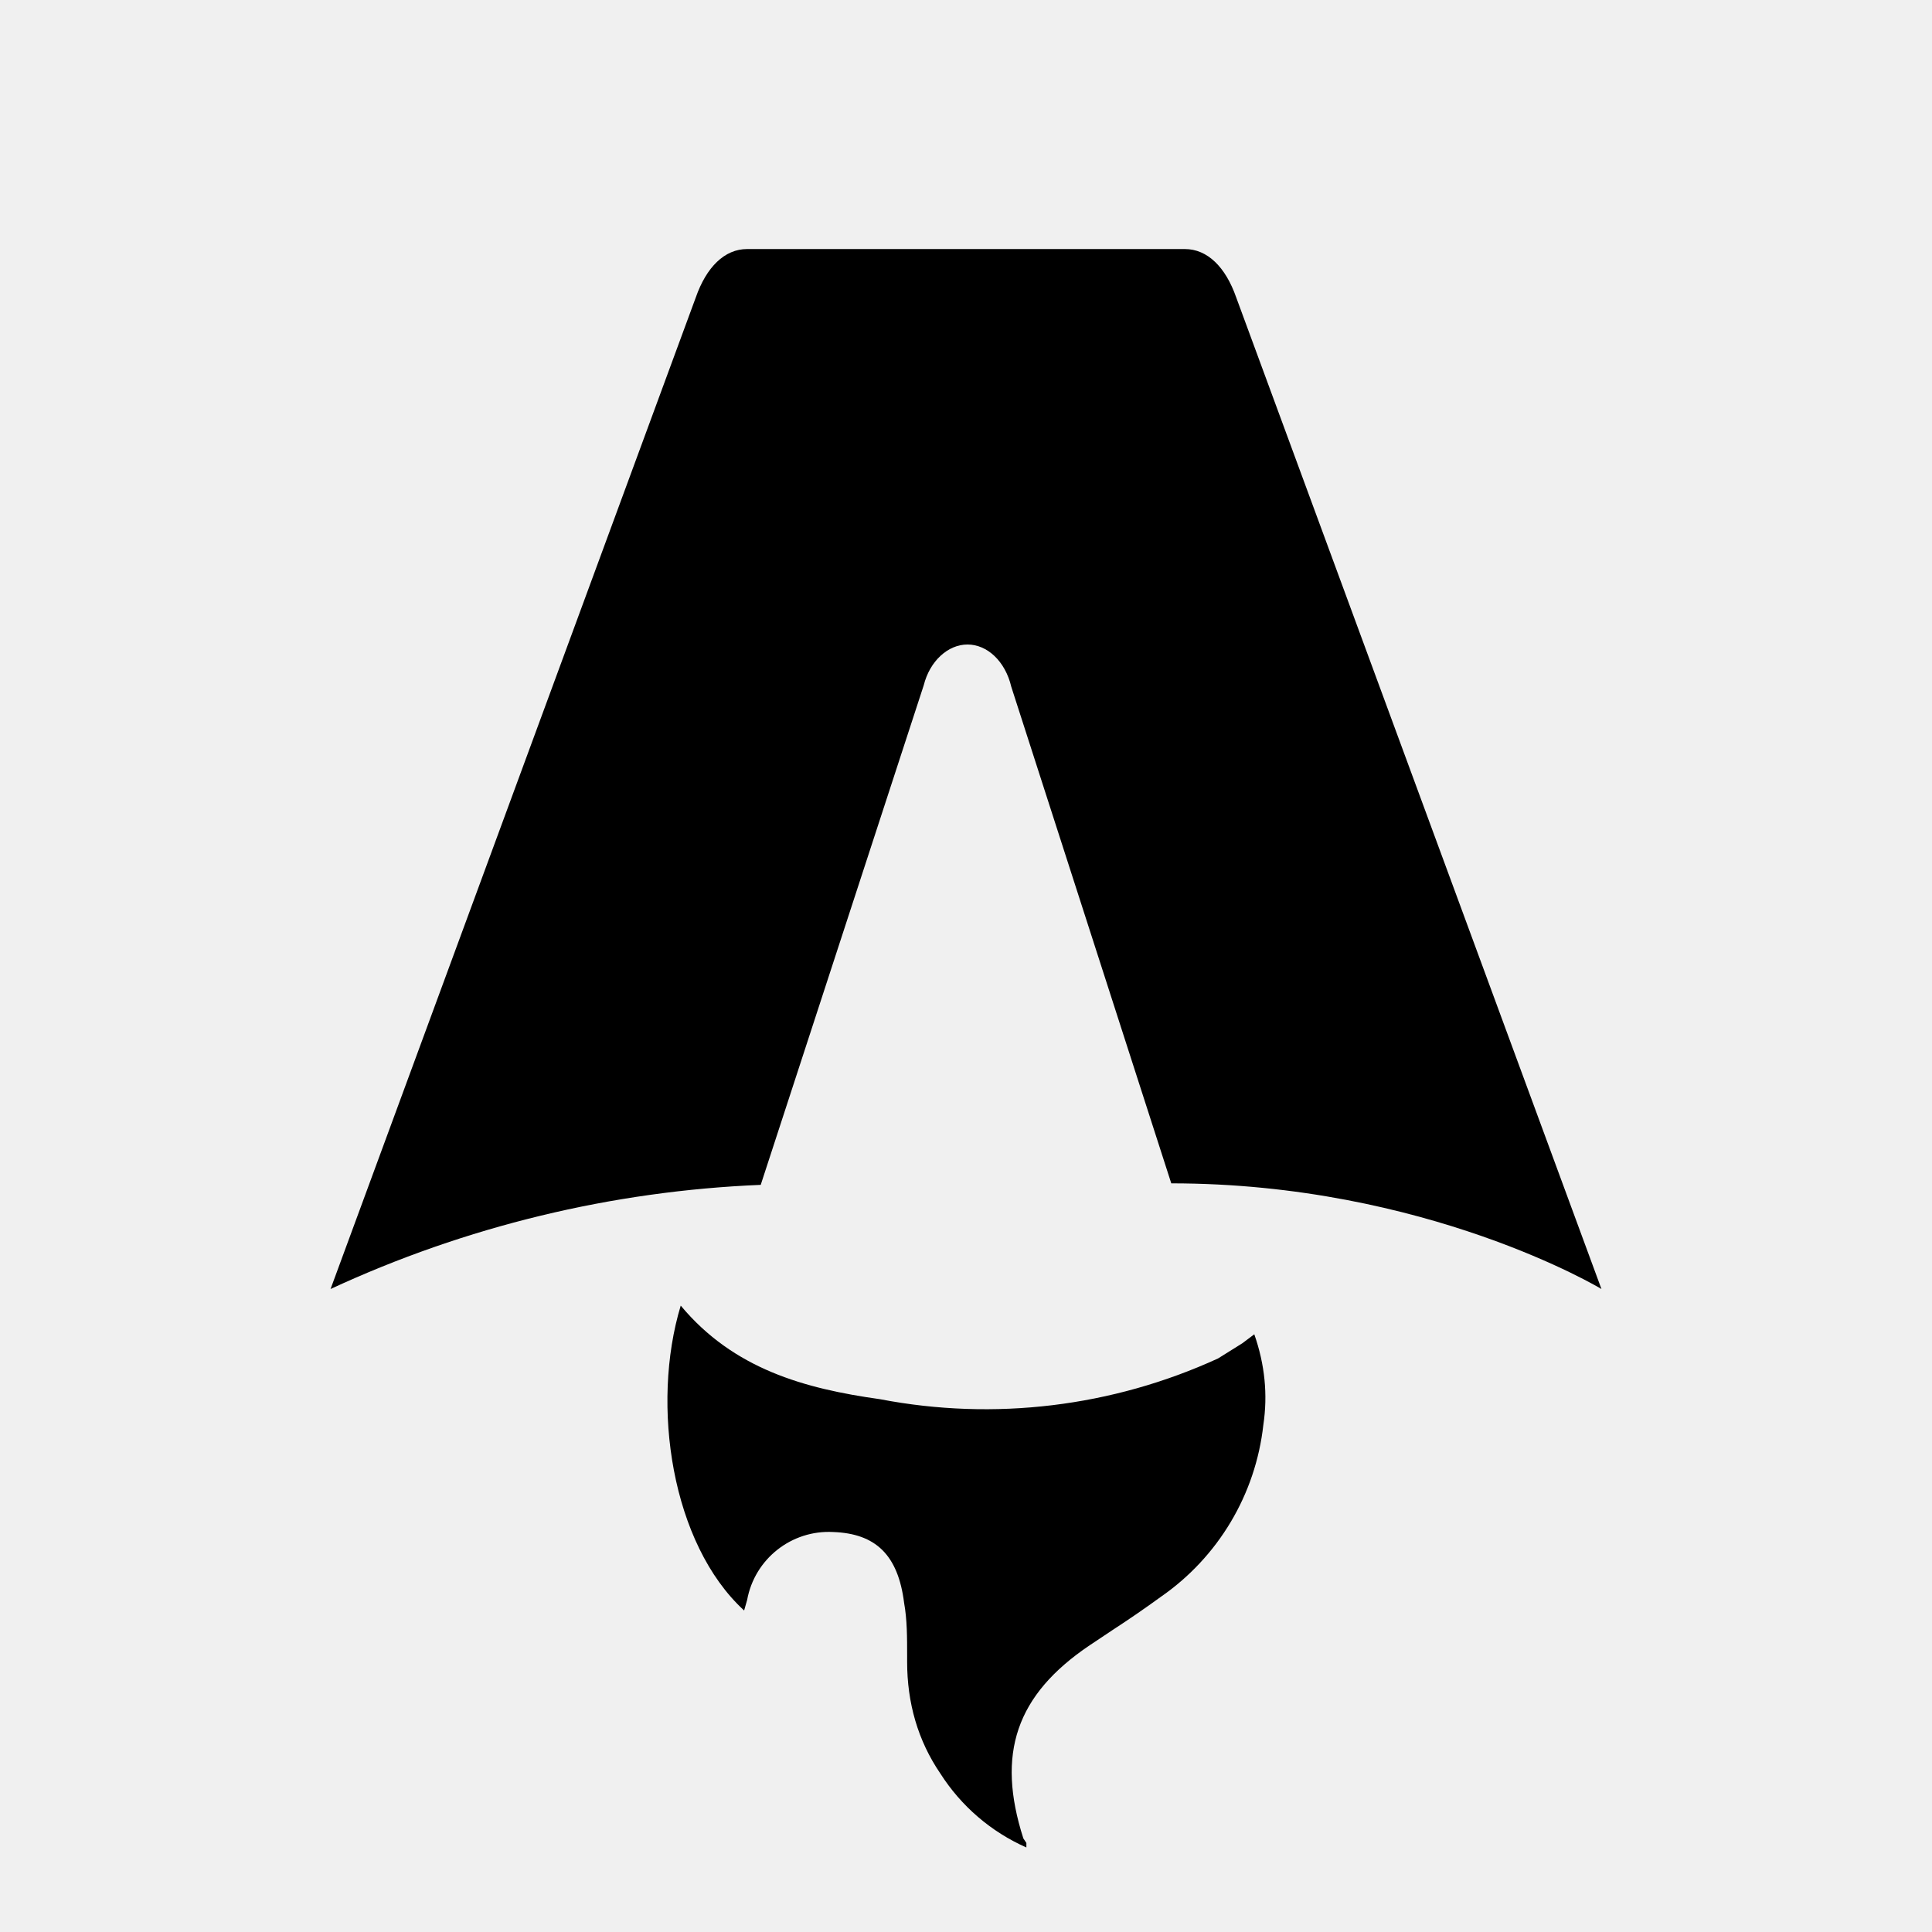
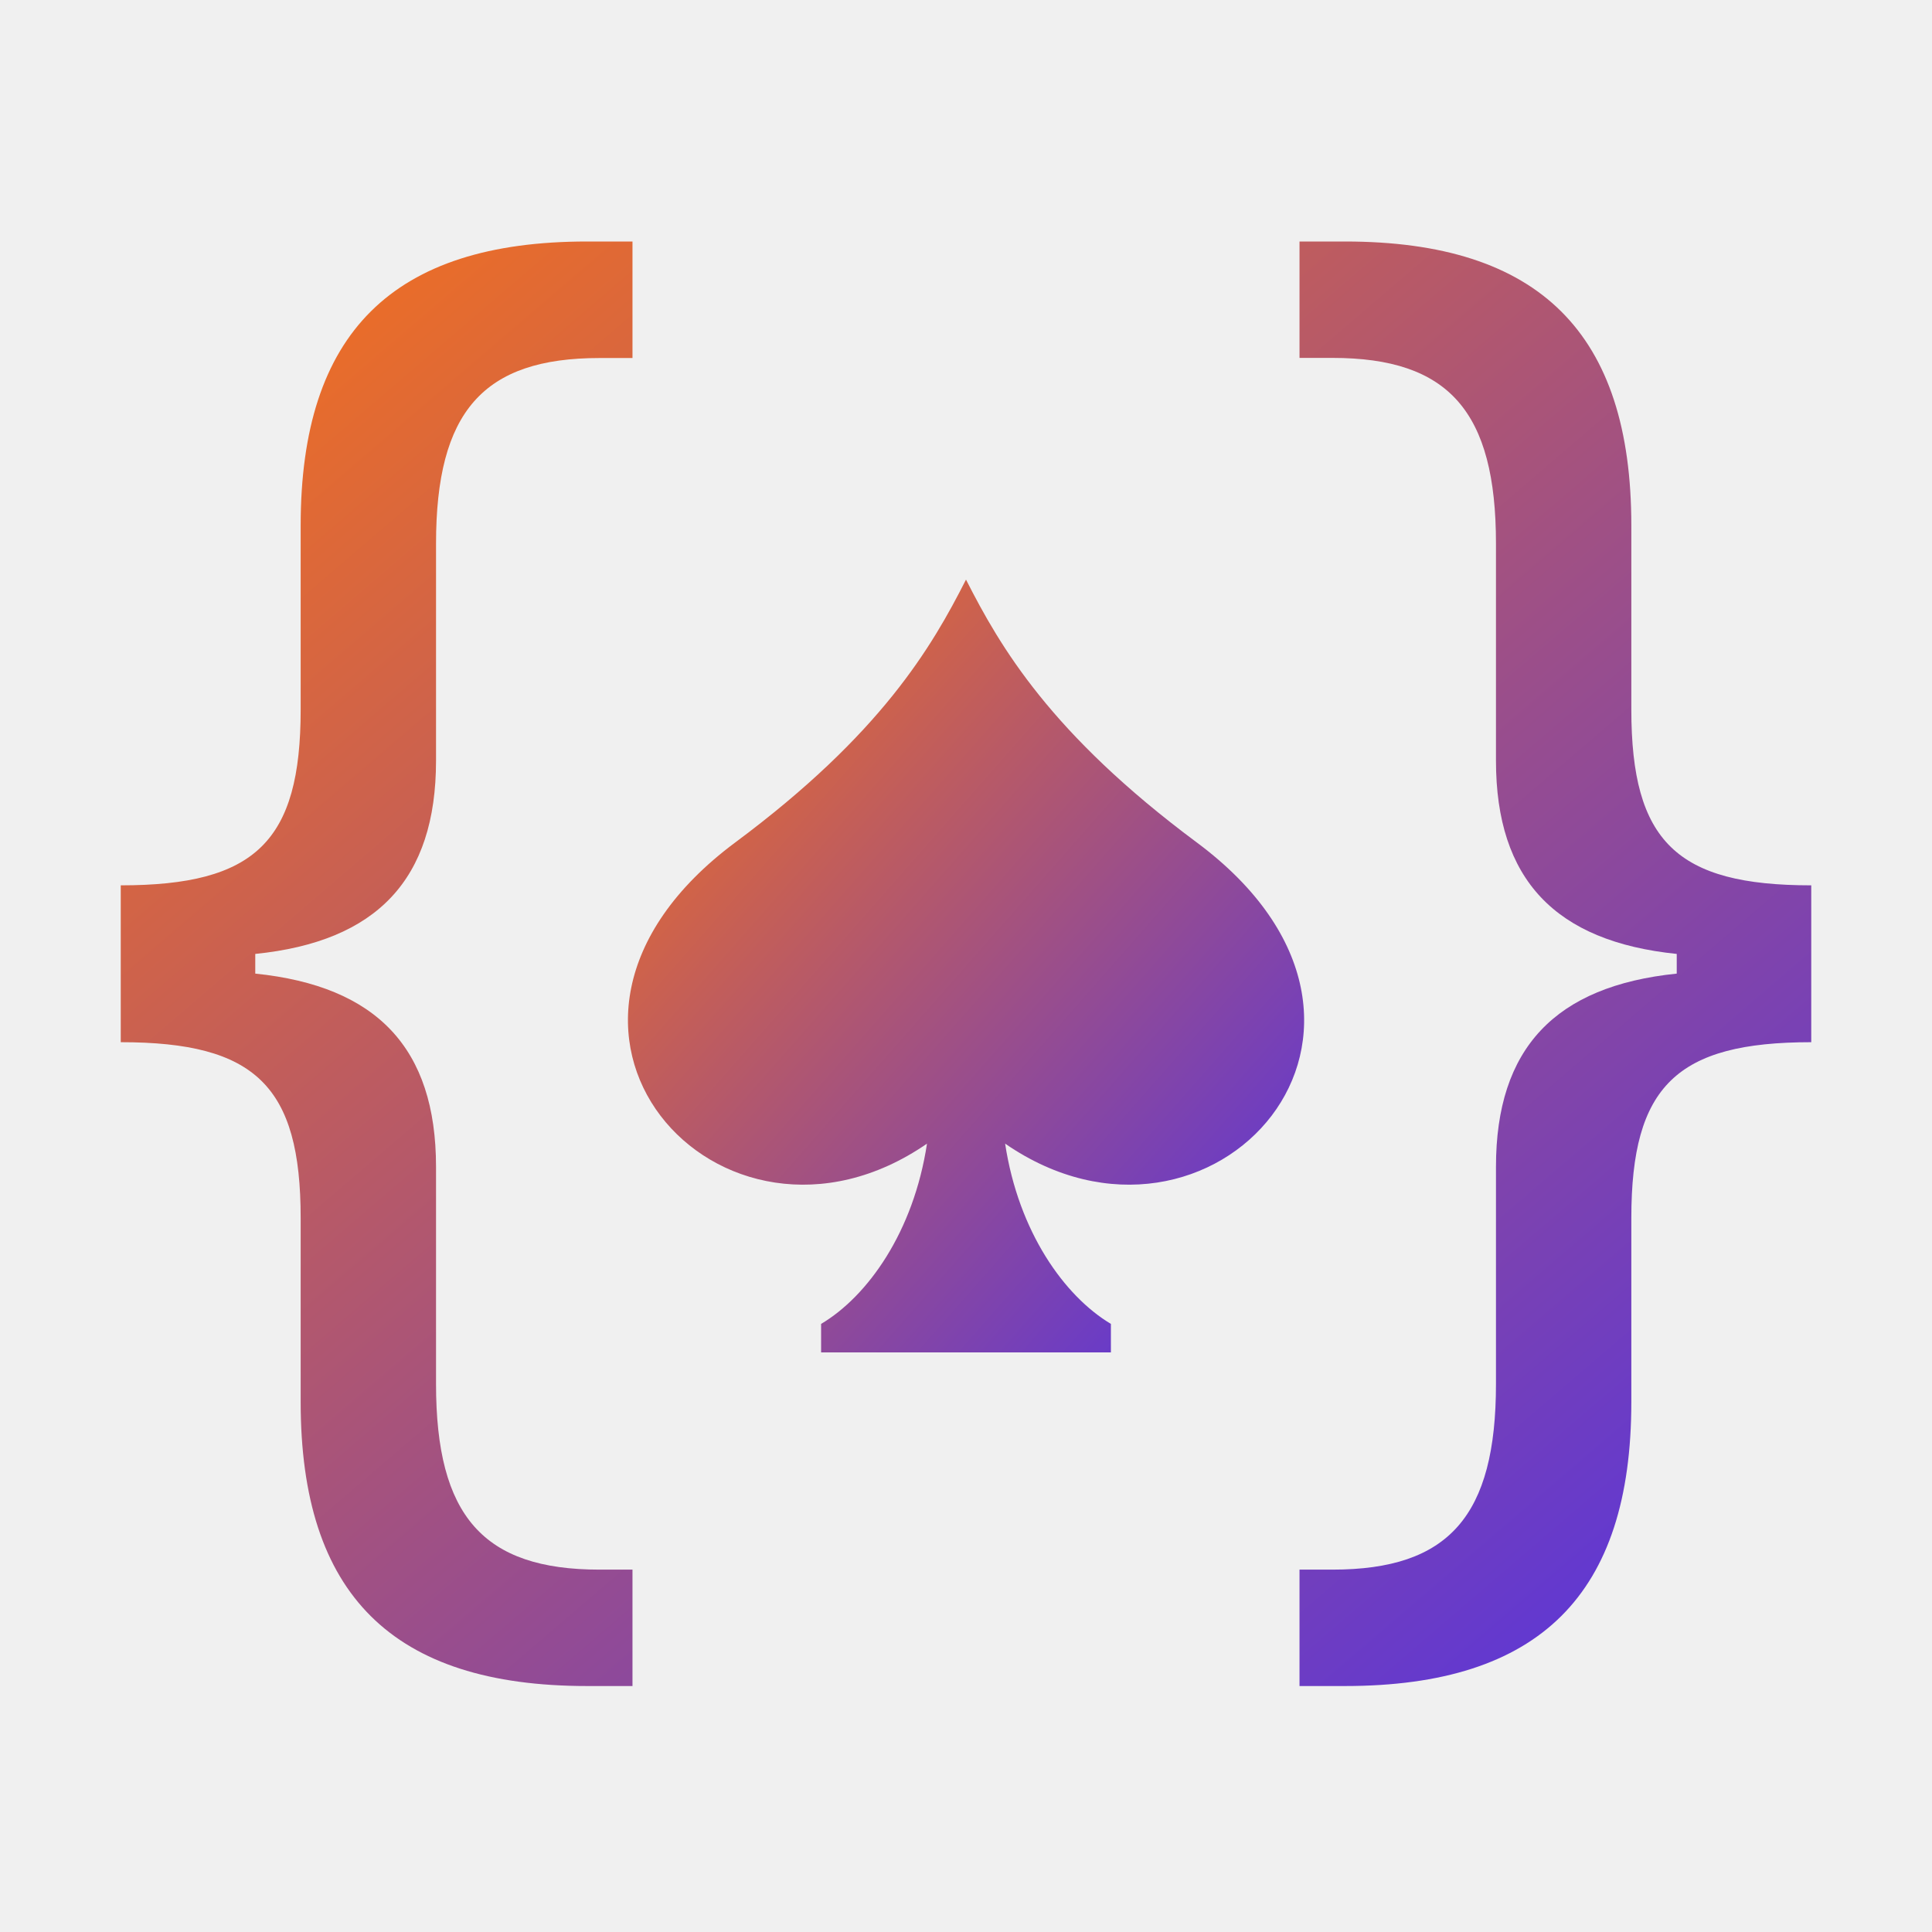
- <svg xmlns="http://www.w3.org/2000/svg" fill="none" viewBox="0 0 128 128">
-   <path d="M50.4 78.5a75.1 75.1 0 0 0-28.5 6.9l24.2-65.7c.7-2 1.9-3.2 3.4-3.2h29c1.5 0 2.7 1.2 3.4 3.2l24.2 65.7s-11.6-7-28.5-7L67 45.5c-.4-1.7-1.6-2.8-2.9-2.8-1.3 0-2.5 1.1-2.9 2.7L50.4 78.5Zm-1.1 28.2Zm-4.2-20.2c-2 6.6-.6 15.8 4.2 20.2a17.5 17.5 0 0 1 .2-.7 5.5 5.5 0 0 1 5.7-4.5c2.8.1 4.3 1.5 4.7 4.7.2 1.1.2 2.3.2 3.5v.4c0 2.7.7 5.2 2.2 7.4a13 13 0 0 0 5.7 4.9v-.3l-.2-.3c-1.8-5.6-.5-9.5 4.4-12.8l1.5-1a73 73 0 0 0 3.2-2.2 16 16 0 0 0 6.8-11.4c.3-2 .1-4-.6-6l-.8.6-1.6 1a37 37 0 0 1-22.4 2.7c-5-.7-9.7-2-13.2-6.2Z" />
-   <style>
-         path { fill: #000; }
-         @media (prefers-color-scheme: dark) {
-             path { fill: #FFF; }
-         }
-     </style>
+ <svg xmlns="http://www.w3.org/2000/svg" width="256" height="256" viewBox="0 0 16 16">
+   <defs>
+     <linearGradient id="a" x1="0%" y1="0%" x2="100%" y2="100%">
+       <stop offset="0%" style="stop-color:#f97316;stop-opacity:1" />
+       <stop offset="100%" style="stop-color:#5232e4;stop-opacity:1" />
+     </linearGradient>
+   </defs>
+   <path fill="url(#a)" d="M2.114 8.063V7.9c1.005-.102 1.497-.615 1.497-1.6V4.503c0-1.094.39-1.538 1.354-1.538h.273V2h-.376C3.25 2 2.49 2.759 2.49 4.352v1.524c0 1.094-.376 1.456-1.49 1.456v1.299c1.114 0 1.49.362 1.49 1.456v1.524c0 1.593.759 2.352 2.372 2.352h.376v-.964h-.273c-.964 0-1.354-.444-1.354-1.538V9.663c0-.984-.492-1.497-1.497-1.6M13.886 7.9v.163c-1.005.103-1.497.616-1.497 1.6v1.798c0 1.094-.39 1.538-1.354 1.538h-.273v.964h.376c1.613 0 2.372-.759 2.372-2.352v-1.524c0-1.094.376-1.456 1.49-1.456V7.332c-1.114 0-1.49-.362-1.49-1.456V4.352C13.51 2.759 12.75 2 11.138 2h-.376v.964h.273c.964 0 1.354.444 1.354 1.538V6.3c0 .984.492 1.497 1.497 1.6" />
+   <path fill="url(#a)" d="M9.91 6.976C8.7 6.076 8.283 5.357 8 4.8c-.283.557-.7 1.277-1.91 2.176-2.062 1.533-.12 3.673 1.587 2.495-.111.731-.491 1.264-.877 1.493v.236h2.4v-.236c-.385-.23-.765-.762-.876-1.493 1.707 1.178 3.649-.962 1.586-2.495" />
</svg>
